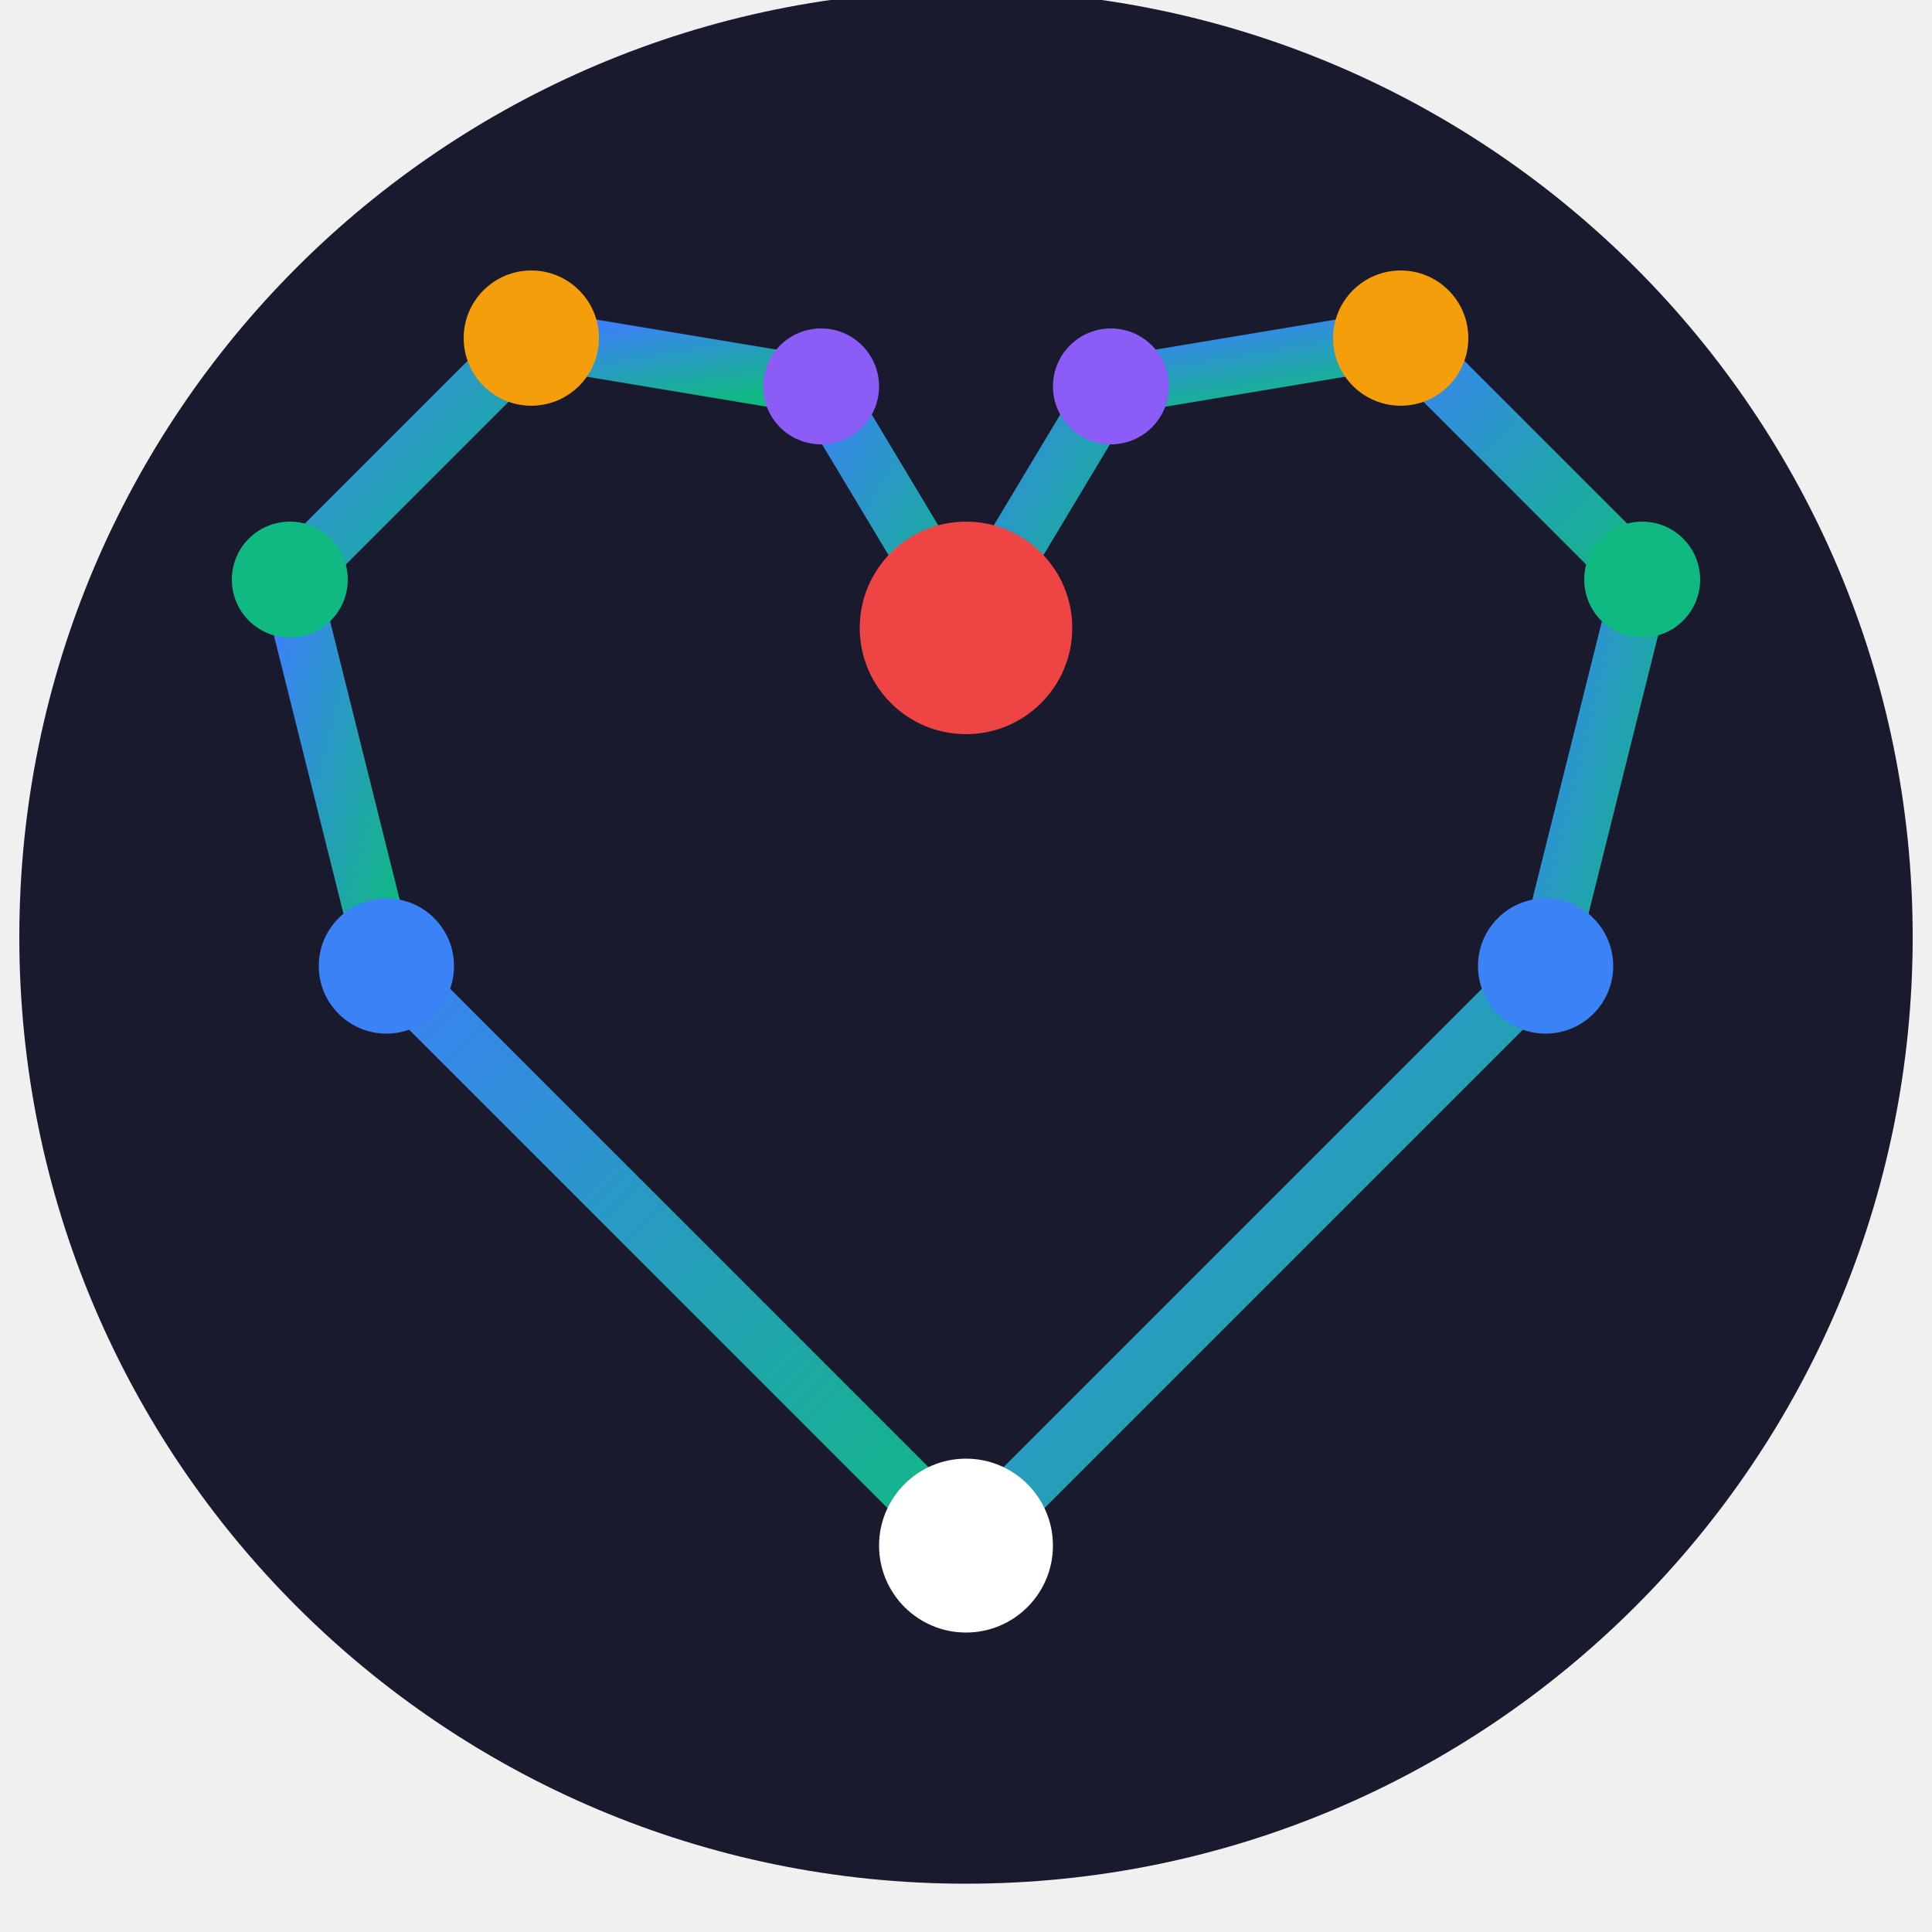
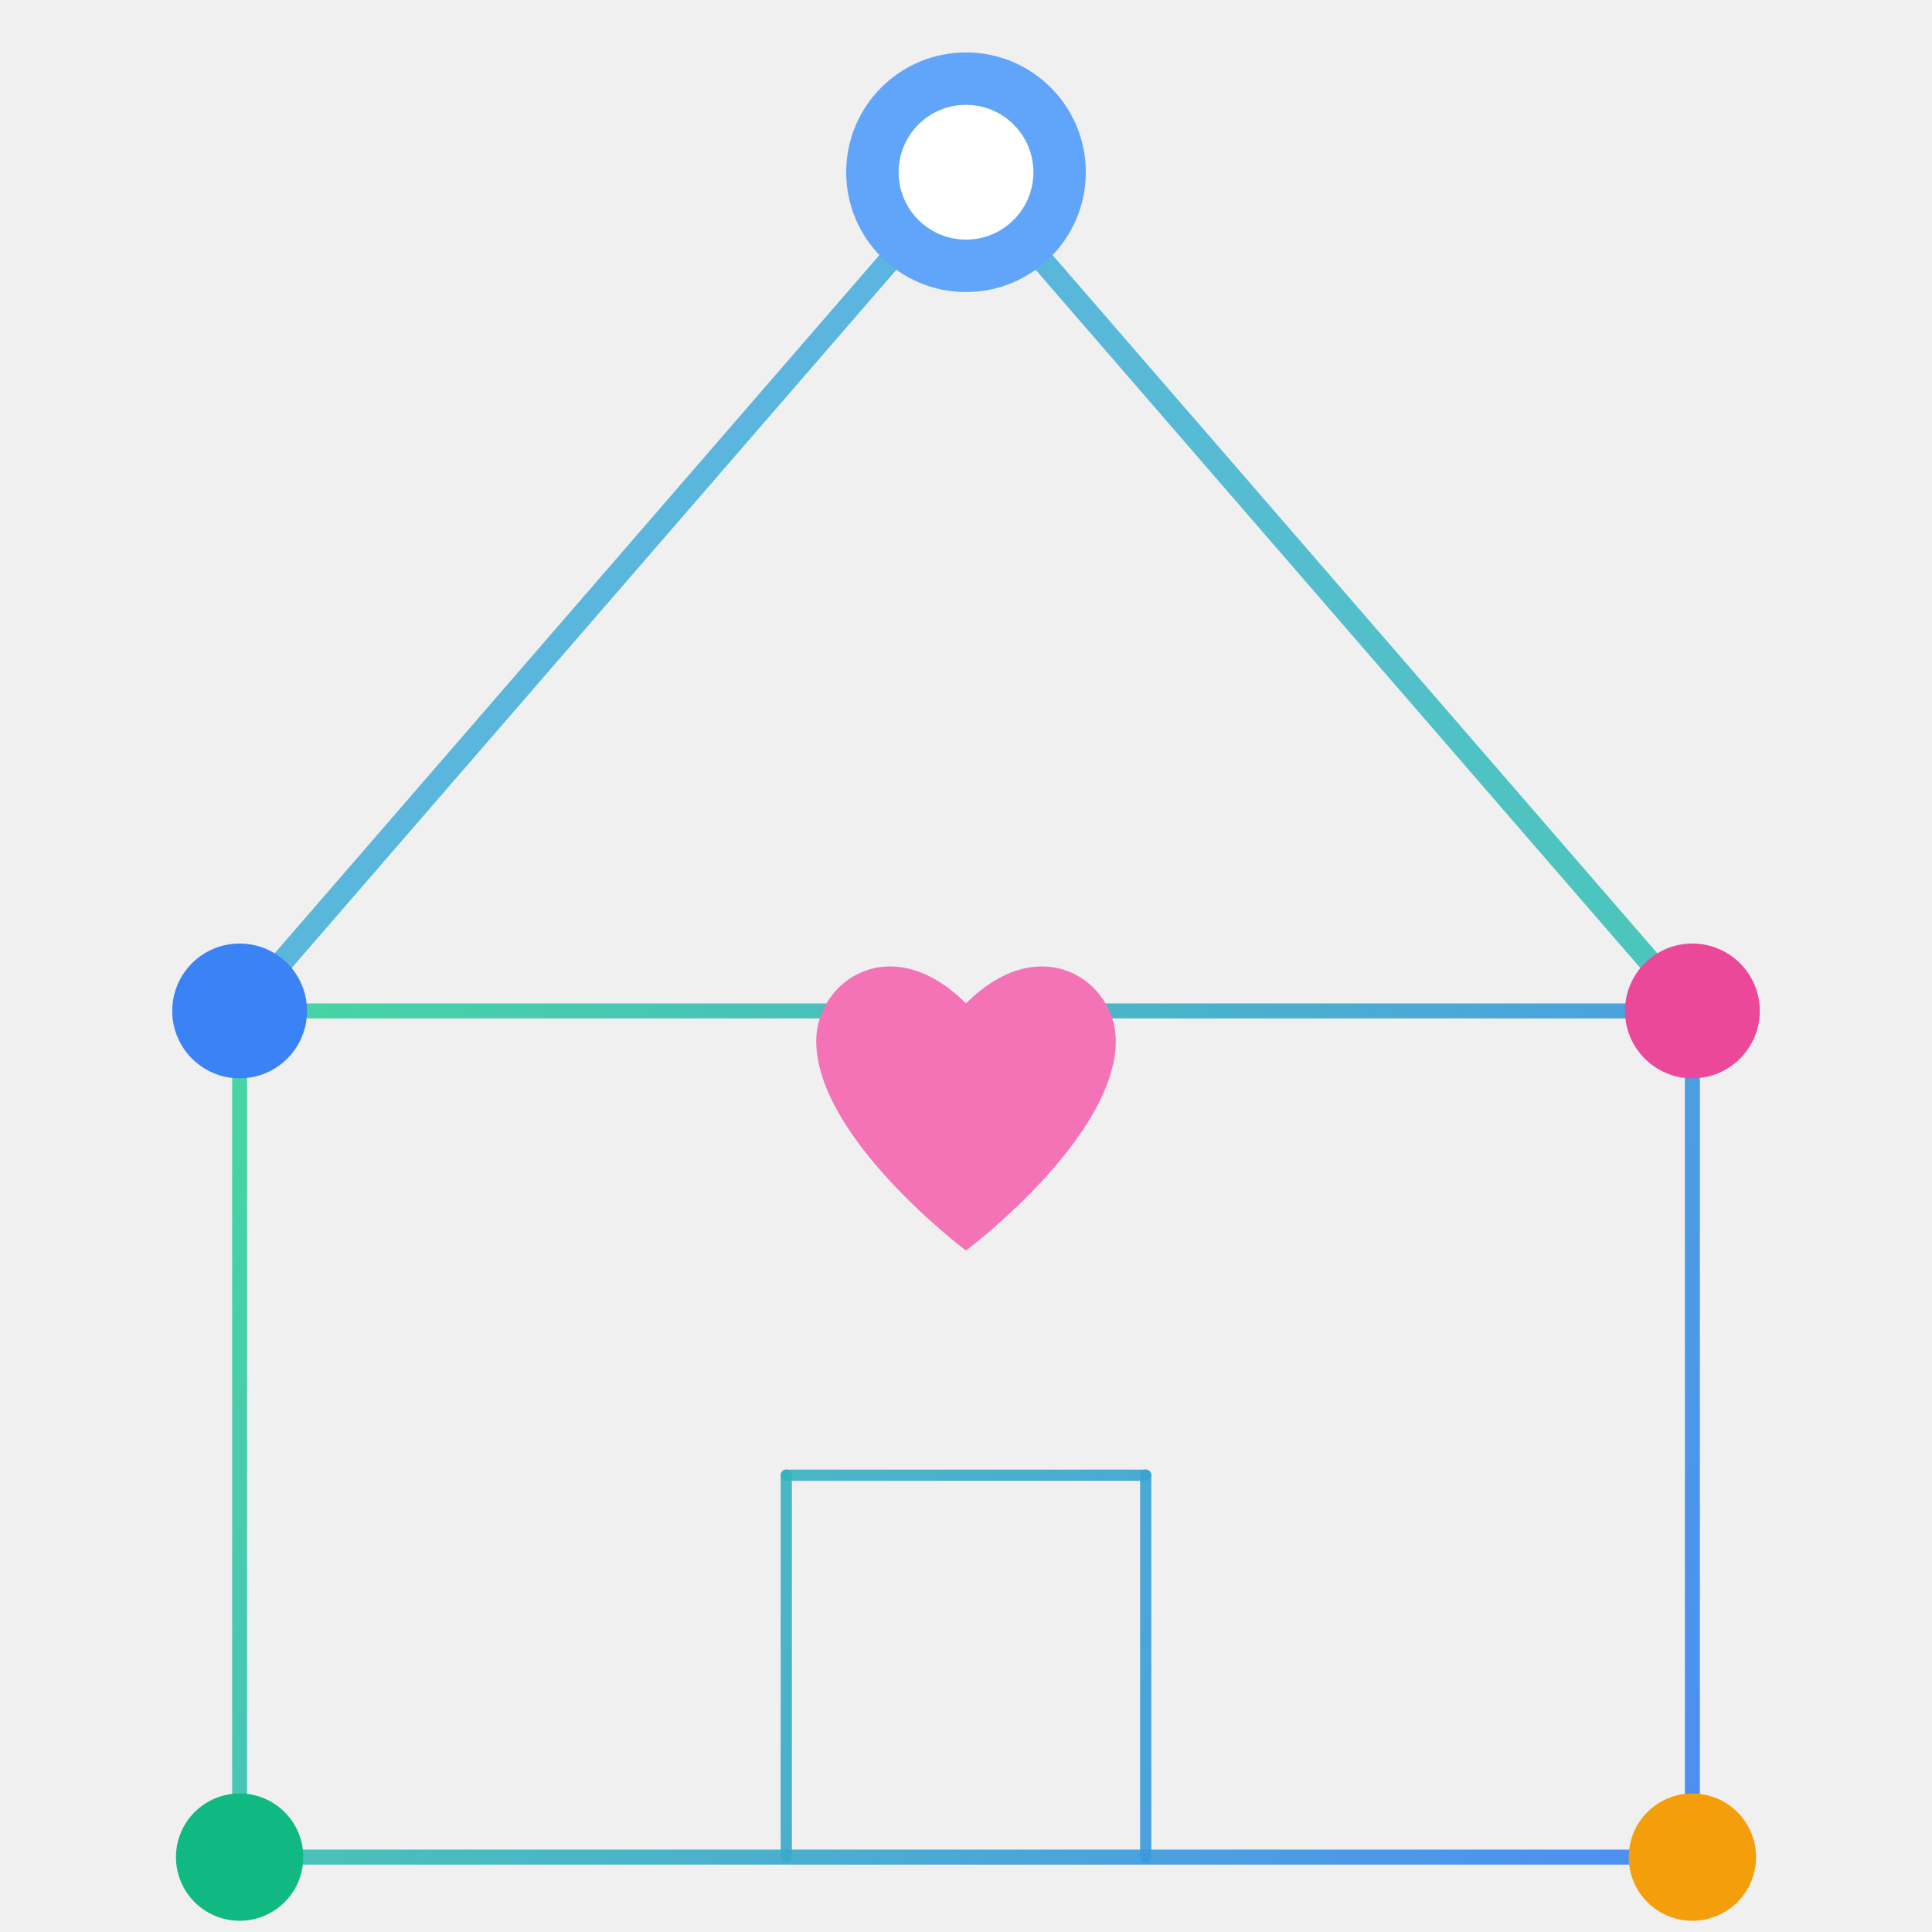
- <svg xmlns="http://www.w3.org/2000/svg" viewBox="100 100 200 200">
+ <svg xmlns="http://www.w3.org/2000/svg" viewBox="82 65 236 258" width="100" height="100">
  <defs>
-     <linearGradient id="lg" x1="0%" y1="0%" x2="100%" y2="100%">
-       <stop offset="0%" stop-color="#3B82F6" />
-       <stop offset="100%" stop-color="#10B981" />
+     <linearGradient id="frg" x1="82" y1="65" x2="318" y2="323" gradientUnits="userSpaceOnUse">
+       <stop offset="0%" stop-color="#60A5FA" stop-opacity=".95" />
+       <stop offset="100%" stop-color="#34D399" stop-opacity=".95" />
+     </linearGradient>
+     <linearGradient id="fwg" x1="103" y1="200" x2="297" y2="313" gradientUnits="userSpaceOnUse">
+       <stop offset="0%" stop-color="#34D399" stop-opacity=".9" />
+       <stop offset="100%" stop-color="#3B82F6" stop-opacity=".9" />
    </linearGradient>
  </defs>
-   <circle cx="200" cy="197" r="98" fill="#1A1A2E" />
-   <line x1="200" y1="260" x2="140" y2="200" stroke="url(#lg)" stroke-width="6" stroke-linecap="round" />
-   <line x1="140" y1="200" x2="130" y2="160" stroke="url(#lg)" stroke-width="6" stroke-linecap="round" />
-   <line x1="130" y1="160" x2="155" y2="135" stroke="url(#lg)" stroke-width="6" stroke-linecap="round" />
-   <line x1="155" y1="135" x2="185" y2="140" stroke="url(#lg)" stroke-width="6" stroke-linecap="round" />
-   <line x1="185" y1="140" x2="200" y2="165" stroke="url(#lg)" stroke-width="6" stroke-linecap="round" />
-   <line x1="200" y1="165" x2="215" y2="140" stroke="url(#lg)" stroke-width="6" stroke-linecap="round" />
-   <line x1="215" y1="140" x2="245" y2="135" stroke="url(#lg)" stroke-width="6" stroke-linecap="round" />
-   <line x1="245" y1="135" x2="270" y2="160" stroke="url(#lg)" stroke-width="6" stroke-linecap="round" />
-   <line x1="270" y1="160" x2="260" y2="200" stroke="url(#lg)" stroke-width="6" stroke-linecap="round" />
-   <line x1="260" y1="200" x2="200" y2="260" stroke="url(#lg)" stroke-width="6" stroke-linecap="round" />
-   <circle cx="200" cy="260" r="9" fill="white" />
-   <circle cx="140" cy="200" r="7" fill="#3B82F6" />
-   <circle cx="130" cy="160" r="6" fill="#10B981" />
-   <circle cx="155" cy="135" r="7" fill="#F59E0B" />
-   <circle cx="185" cy="140" r="6" fill="#8B5CF6" />
-   <circle cx="200" cy="165" r="11" fill="#EF4444" />
-   <circle cx="215" cy="140" r="6" fill="#8B5CF6" />
-   <circle cx="245" cy="135" r="7" fill="#F59E0B" />
-   <circle cx="270" cy="160" r="6" fill="#10B981" />
-   <circle cx="260" cy="200" r="7" fill="#3B82F6" />
+   <line x1="200" y1="88" x2="103" y2="200" stroke="url(#frg)" stroke-width="3" stroke-linecap="round" />
+   <line x1="200" y1="88" x2="297" y2="200" stroke="url(#frg)" stroke-width="3" stroke-linecap="round" />
+   <line x1="103" y1="200" x2="297" y2="200" stroke="url(#fwg)" stroke-width="2" stroke-linecap="round" />
+   <line x1="103" y1="200" x2="103" y2="313" stroke="url(#fwg)" stroke-width="2" stroke-linecap="round" />
+   <line x1="297" y1="200" x2="297" y2="313" stroke="url(#fwg)" stroke-width="2" stroke-linecap="round" />
+   <line x1="103" y1="313" x2="297" y2="313" stroke="url(#fwg)" stroke-width="2" stroke-linecap="round" />
+   <line x1="176" y1="313" x2="176" y2="262" stroke="url(#fwg)" stroke-width="1.5" stroke-linecap="round" />
+   <line x1="224" y1="313" x2="224" y2="262" stroke="url(#fwg)" stroke-width="1.5" stroke-linecap="round" />
+   <line x1="176" y1="262" x2="224" y2="262" stroke="url(#fwg)" stroke-width="1.5" stroke-linecap="round" />
+   <circle cx="103" cy="200" r="9" fill="#3B82F6" />
+   <circle cx="297" cy="200" r="9" fill="#EC4899" />
+   <circle cx="103" cy="313" r="8.5" fill="#10B981" />
+   <circle cx="297" cy="313" r="8.5" fill="#F59E0B" />
+   <path d="M200,232 C200,232 180,217 180,204 C180,196 190,189 200,199 C210,189 220,196 220,204 C220,217 200,232 200,232 Z" fill="#F472B6" />
+   <circle cx="200" cy="88" r="16" fill="#60A5FA" />
+   <circle cx="200" cy="88" r="9" fill="white" />
</svg>
